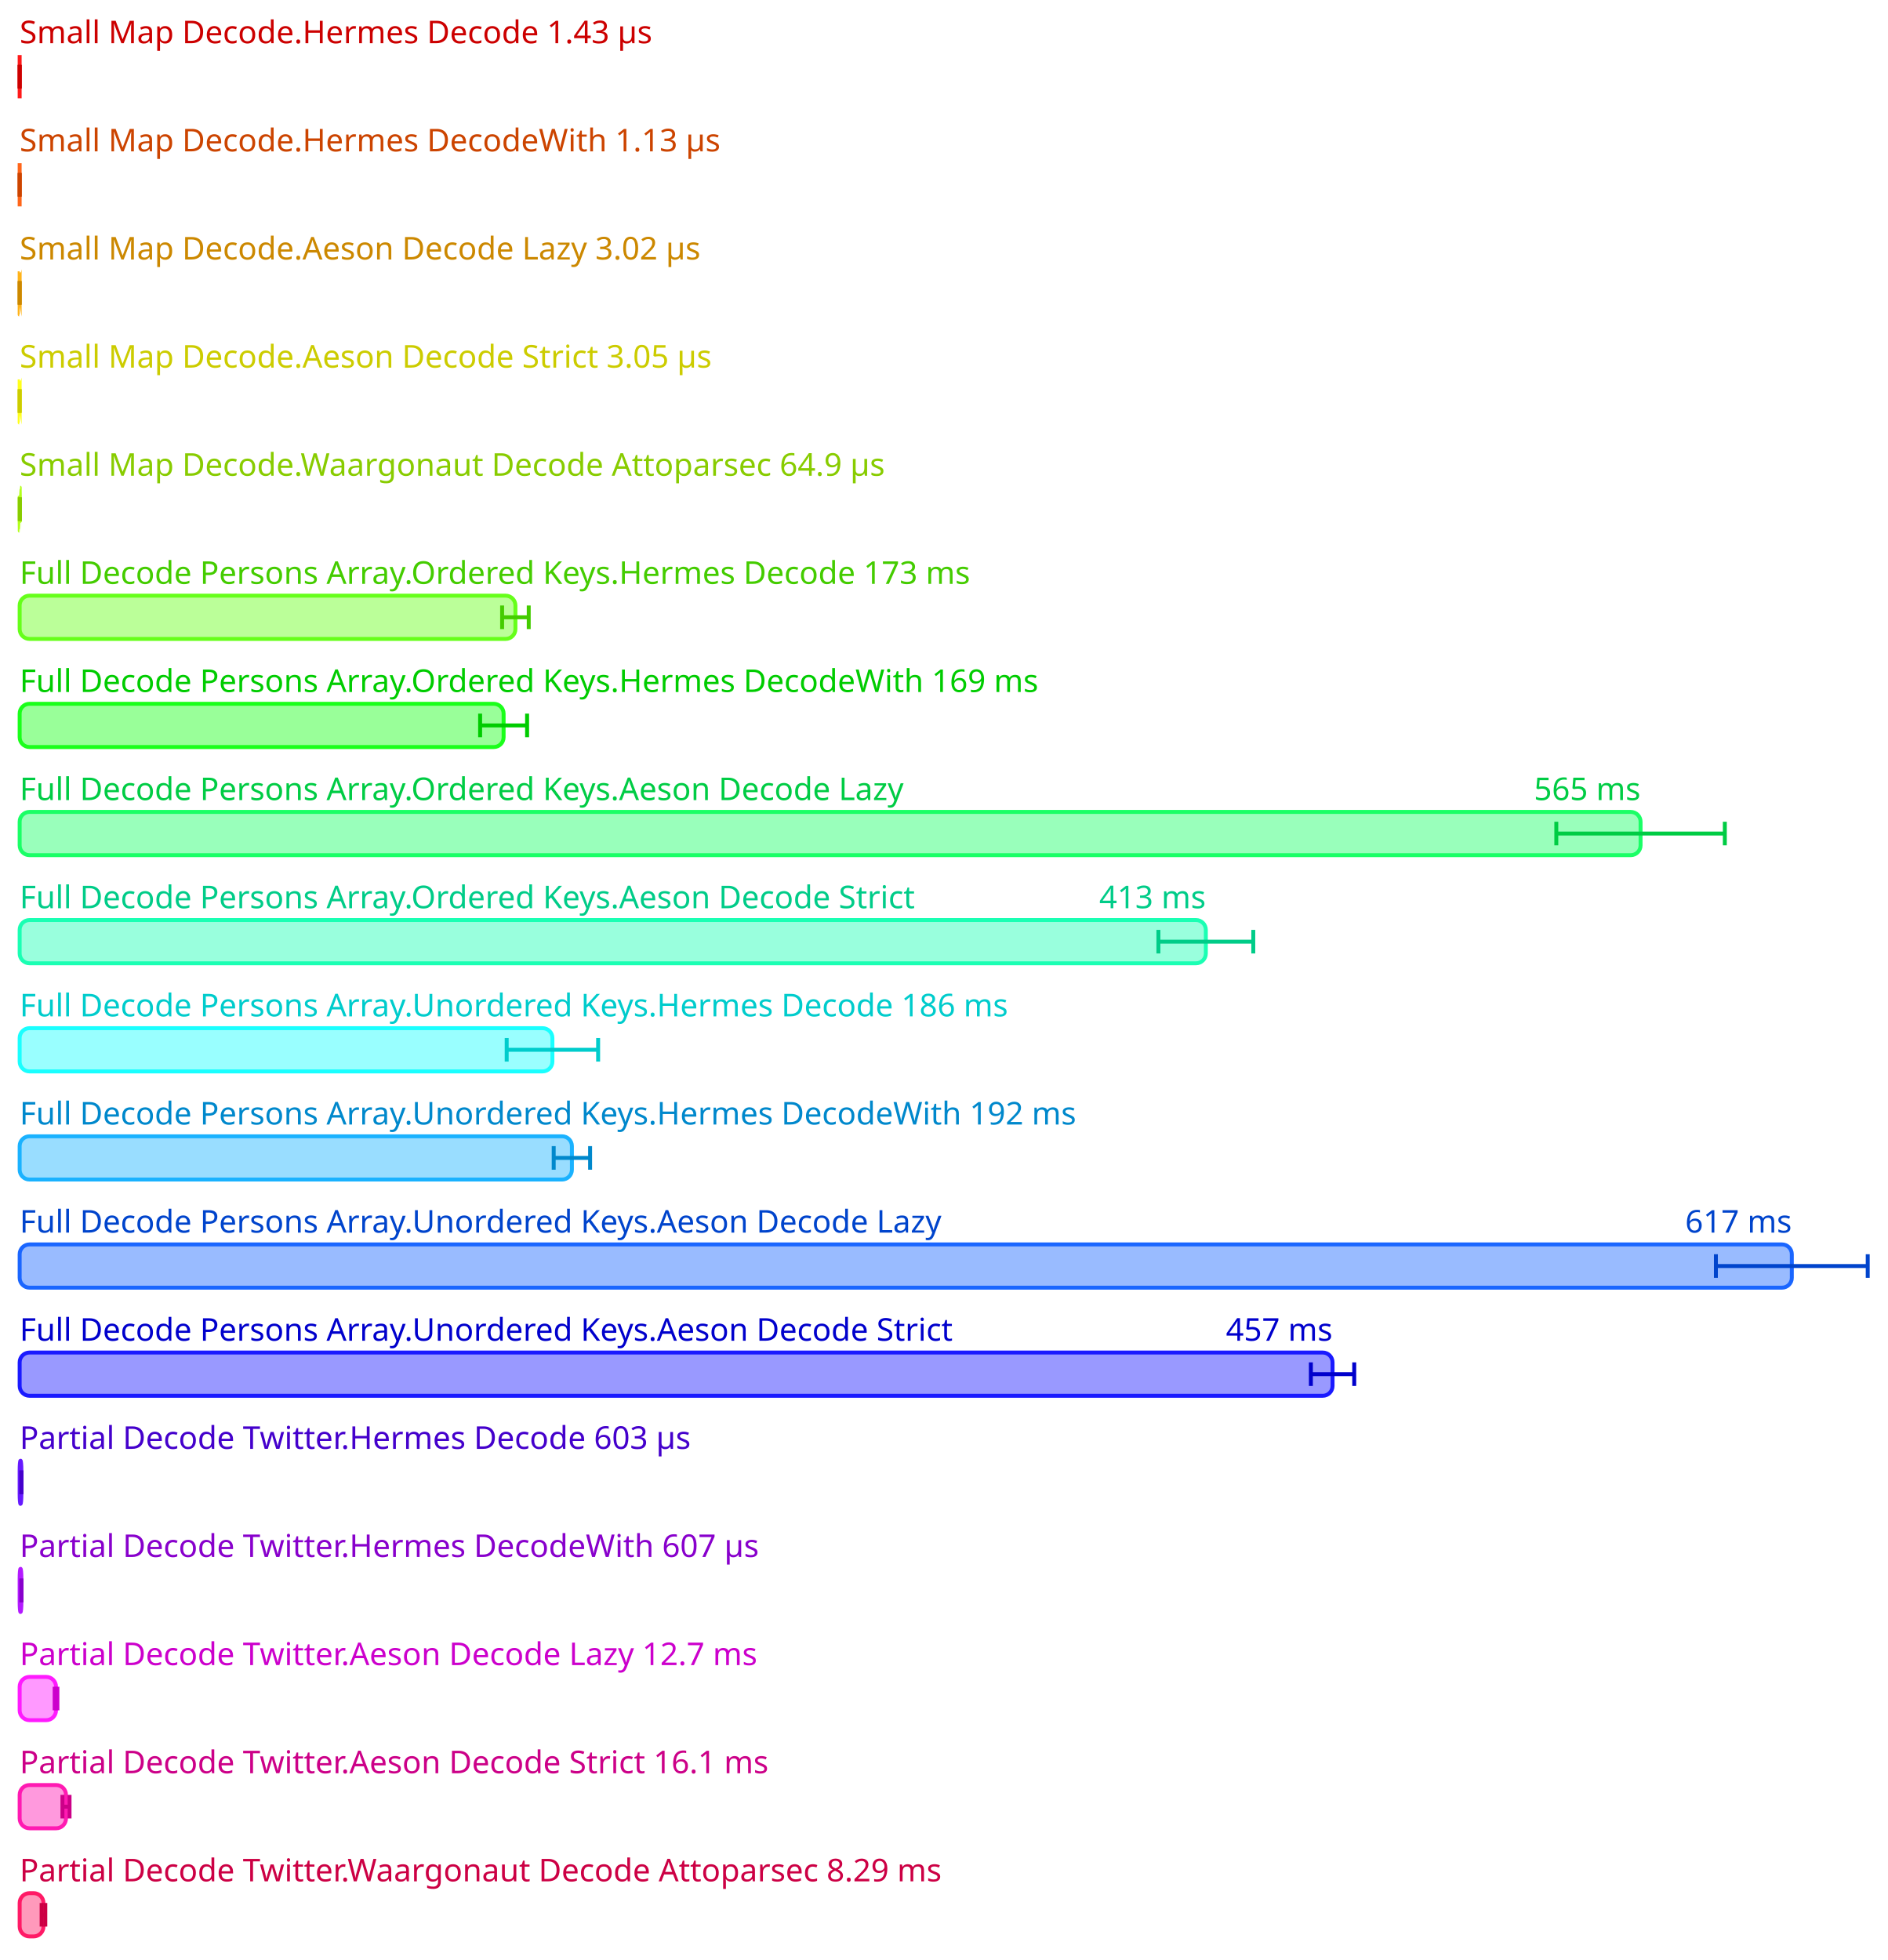
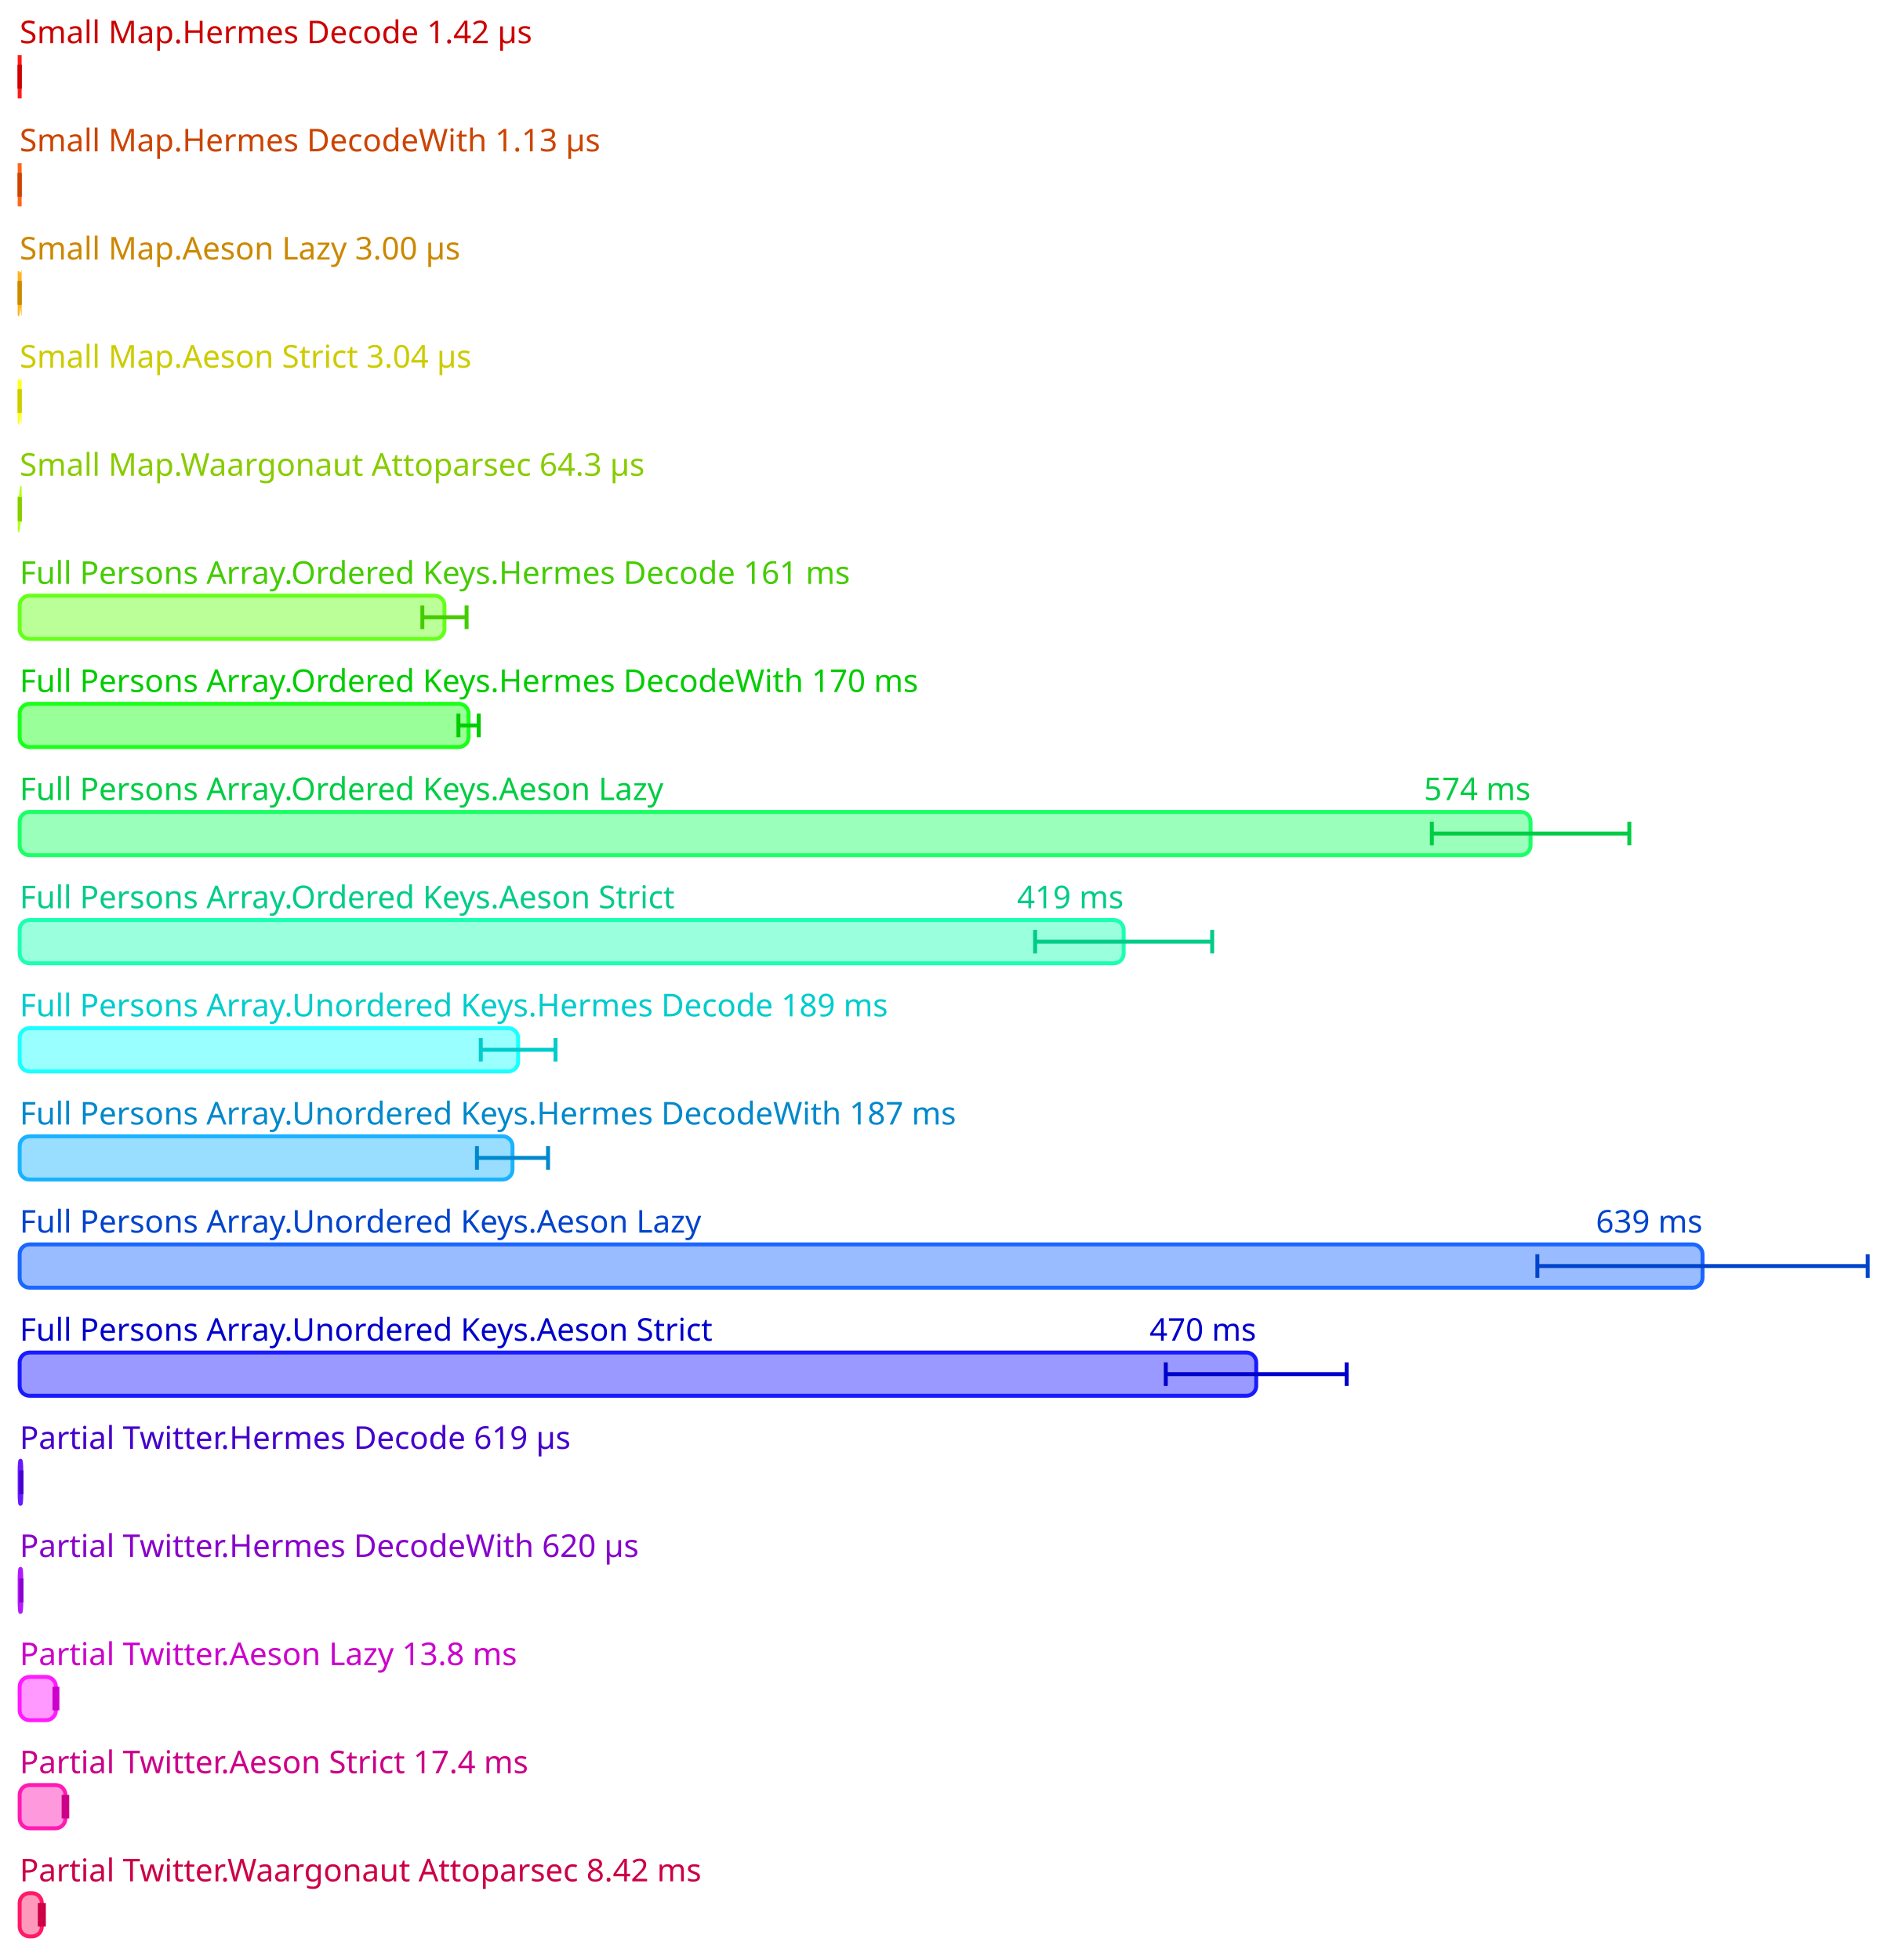
<svg xmlns="http://www.w3.org/2000/svg" height="997" width="960.0" font-size="16" font-family="sans-serif" stroke-width="2">
  <g transform="translate(10.0 0)">
-     <text fill="hsl(0, 100%, 40%)" y="22">Small Map Decode.Hermes Decode 1.43 μs</text>
+     <text fill="hsl(0, 100%, 40%)" y="22">Small Map.Hermes Decode 1.42 μs</text>
    <g>
      <rect y="28" rx="5" height="22" width="0.002" fill="hsl(0, 100%, 80%)" stroke="hsl(0, 100%, 55%)" />
      <g stroke="hsl(0, 100%, 40%)">
        <line x1="0.002" x2="0.002" y1="39" y2="39" />
        <line x1="0.002" x2="0.002" y1="33" y2="45" />
        <line x1="0.002" x2="0.002" y1="33" y2="45" />
      </g>
    </g>
-     <text fill="hsl(20, 100%, 40%)" y="77">Small Map Decode.Hermes DecodeWith 1.13 μs</text>
+     <text fill="hsl(20, 100%, 40%)" y="77">Small Map.Hermes DecodeWith 1.13 μs</text>
    <g>
      <rect y="83" rx="5" height="22" width="0.002" fill="hsl(20, 100%, 80%)" stroke="hsl(20, 100%, 55%)" />
      <g stroke="hsl(20, 100%, 40%)">
-         <line x1="0.002" x2="0.002" y1="94" y2="94" />
-         <line x1="0.002" x2="0.002" y1="88" y2="100" />
+         <line x1="0.001" x2="0.002" y1="94" y2="94" />
+         <line x1="0.001" x2="0.001" y1="88" y2="100" />
        <line x1="0.002" x2="0.002" y1="88" y2="100" />
      </g>
    </g>
-     <text fill="hsl(40, 100%, 40%)" y="132">Small Map Decode.Aeson Decode Lazy 3.02 μs</text>
+     <text fill="hsl(40, 100%, 40%)" y="132">Small Map.Aeson Lazy 3.00 μs</text>
    <g>
      <rect y="138" rx="5" height="22" width="0.004" fill="hsl(40, 100%, 80%)" stroke="hsl(40, 100%, 55%)" />
      <g stroke="hsl(40, 100%, 40%)">
-         <line x1="0.004" x2="0.005" y1="149" y2="149" />
+         <line x1="0.004" x2="0.004" y1="149" y2="149" />
        <line x1="0.004" x2="0.004" y1="143" y2="155" />
-         <line x1="0.005" x2="0.005" y1="143" y2="155" />
+         <line x1="0.004" x2="0.004" y1="143" y2="155" />
      </g>
    </g>
-     <text fill="hsl(60, 100%, 40%)" y="187">Small Map Decode.Aeson Decode Strict 3.05 μs</text>
+     <text fill="hsl(60, 100%, 40%)" y="187">Small Map.Aeson Strict 3.04 μs</text>
    <g>
      <rect y="193" rx="5" height="22" width="0.004" fill="hsl(60, 100%, 80%)" stroke="hsl(60, 100%, 55%)" />
      <g stroke="hsl(60, 100%, 40%)">
-         <line x1="0.004" x2="0.005" y1="204" y2="204" />
+         <line x1="0.004" x2="0.004" y1="204" y2="204" />
        <line x1="0.004" x2="0.004" y1="198" y2="210" />
-         <line x1="0.005" x2="0.005" y1="198" y2="210" />
+         <line x1="0.004" x2="0.004" y1="198" y2="210" />
      </g>
    </g>
-     <text fill="hsl(80, 100%, 40%)" y="242">Small Map Decode.Waargonaut Decode Attoparsec 64.9 μs</text>
+     <text fill="hsl(80, 100%, 40%)" y="242">Small Map.Waargonaut Attoparsec 64.3 μs</text>
    <g>
-       <rect y="248" rx="5" height="22" width="0.095" fill="hsl(80, 100%, 80%)" stroke="hsl(80, 100%, 55%)" />
+       <rect y="248" rx="5" height="22" width="0.086" fill="hsl(80, 100%, 80%)" stroke="hsl(80, 100%, 55%)" />
      <g stroke="hsl(80, 100%, 40%)">
-         <line x1="0.089" x2="0.101" y1="259" y2="259" />
-         <line x1="0.089" x2="0.089" y1="253" y2="265" />
-         <line x1="0.101" x2="0.101" y1="253" y2="265" />
+         <line x1="0.081" x2="0.091" y1="259" y2="259" />
+         <line x1="0.081" x2="0.081" y1="253" y2="265" />
+         <line x1="0.091" x2="0.091" y1="253" y2="265" />
      </g>
    </g>
-     <text fill="hsl(100, 100%, 40%)" y="297">Full Decode Persons Array.Ordered Keys.Hermes Decode 173  ms</text>
+     <text fill="hsl(100, 100%, 40%)" y="297">Full Persons Array.Ordered Keys.Hermes Decode 161  ms</text>
    <g>
-       <rect y="303" rx="5" height="22" width="252.163" fill="hsl(100, 100%, 80%)" stroke="hsl(100, 100%, 55%)" />
+       <rect y="303" rx="5" height="22" width="216.071" fill="hsl(100, 100%, 80%)" stroke="hsl(100, 100%, 55%)" />
      <g stroke="hsl(100, 100%, 40%)">
-         <line x1="245.395" x2="258.932" y1="314" y2="314" />
-         <line x1="245.395" x2="245.395" y1="308" y2="320" />
-         <line x1="258.932" x2="258.932" y1="308" y2="320" />
+         <line x1="204.824" x2="227.318" y1="314" y2="314" />
+         <line x1="204.824" x2="204.824" y1="308" y2="320" />
+         <line x1="227.318" x2="227.318" y1="308" y2="320" />
      </g>
    </g>
-     <text fill="hsl(120, 100%, 40%)" y="352">Full Decode Persons Array.Ordered Keys.Hermes DecodeWith 169  ms</text>
+     <text fill="hsl(120, 100%, 40%)" y="352">Full Persons Array.Ordered Keys.Hermes DecodeWith 170  ms</text>
    <g>
-       <rect y="358" rx="5" height="22" width="246.153" fill="hsl(120, 100%, 80%)" stroke="hsl(120, 100%, 55%)" />
+       <rect y="358" rx="5" height="22" width="228.337" fill="hsl(120, 100%, 80%)" stroke="hsl(120, 100%, 55%)" />
      <g stroke="hsl(120, 100%, 40%)">
-         <line x1="234.207" x2="258.099" y1="369" y2="369" />
-         <line x1="234.207" x2="234.207" y1="363" y2="375" />
-         <line x1="258.099" x2="258.099" y1="363" y2="375" />
+         <line x1="223.177" x2="233.496" y1="369" y2="369" />
+         <line x1="223.177" x2="223.177" y1="363" y2="375" />
+         <line x1="233.496" x2="233.496" y1="363" y2="375" />
      </g>
    </g>
    <g fill="hsl(140, 100%, 40%)">
-       <text y="407">Full Decode Persons Array.Ordered Keys.Aeson Decode Lazy</text>
-       <text y="407" x="824.458" text-anchor="end">565  ms</text>
+       <text y="407">Full Persons Array.Ordered Keys.Aeson Lazy</text>
+       <text y="407" x="768.514" text-anchor="end">574  ms</text>
    </g>
    <g>
-       <rect y="413" rx="5" height="22" width="824.458" fill="hsl(140, 100%, 80%)" stroke="hsl(140, 100%, 55%)" />
+       <rect y="413" rx="5" height="22" width="768.514" fill="hsl(140, 100%, 80%)" stroke="hsl(140, 100%, 55%)" />
      <g stroke="hsl(140, 100%, 40%)">
-         <line x1="781.599" x2="867.317" y1="424" y2="424" />
-         <line x1="781.599" x2="781.599" y1="418" y2="430" />
-         <line x1="867.317" x2="867.317" y1="418" y2="430" />
+         <line x1="718.288" x2="818.74" y1="424" y2="424" />
+         <line x1="718.288" x2="718.288" y1="418" y2="430" />
+         <line x1="818.74" x2="818.74" y1="418" y2="430" />
      </g>
    </g>
    <g fill="hsl(160, 100%, 40%)">
-       <text y="462">Full Decode Persons Array.Ordered Keys.Aeson Decode Strict</text>
-       <text y="462" x="603.338" text-anchor="end">413  ms</text>
+       <text y="462">Full Persons Array.Ordered Keys.Aeson Strict</text>
+       <text y="462" x="561.535" text-anchor="end">419  ms</text>
    </g>
    <g>
-       <rect y="468" rx="5" height="22" width="603.338" fill="hsl(160, 100%, 80%)" stroke="hsl(160, 100%, 55%)" />
+       <rect y="468" rx="5" height="22" width="561.535" fill="hsl(160, 100%, 80%)" stroke="hsl(160, 100%, 55%)" />
      <g stroke="hsl(160, 100%, 40%)">
-         <line x1="579.209" x2="627.467" y1="479" y2="479" />
-         <line x1="579.209" x2="579.209" y1="473" y2="485" />
-         <line x1="627.467" x2="627.467" y1="473" y2="485" />
+         <line x1="516.506" x2="606.564" y1="479" y2="479" />
+         <line x1="516.506" x2="516.506" y1="473" y2="485" />
+         <line x1="606.564" x2="606.564" y1="473" y2="485" />
      </g>
    </g>
-     <text fill="hsl(180, 100%, 40%)" y="517">Full Decode Persons Array.Unordered Keys.Hermes Decode 186  ms</text>
+     <text fill="hsl(180, 100%, 40%)" y="517">Full Persons Array.Unordered Keys.Hermes Decode 189  ms</text>
    <g>
-       <rect y="523" rx="5" height="22" width="270.975" fill="hsl(180, 100%, 80%)" stroke="hsl(180, 100%, 55%)" />
+       <rect y="523" rx="5" height="22" width="253.548" fill="hsl(180, 100%, 80%)" stroke="hsl(180, 100%, 55%)" />
      <g stroke="hsl(180, 100%, 40%)">
-         <line x1="247.719" x2="294.231" y1="534" y2="534" />
-         <line x1="247.719" x2="247.719" y1="528" y2="540" />
-         <line x1="294.231" x2="294.231" y1="528" y2="540" />
+         <line x1="234.54" x2="272.556" y1="534" y2="534" />
+         <line x1="234.54" x2="234.54" y1="528" y2="540" />
+         <line x1="272.556" x2="272.556" y1="528" y2="540" />
      </g>
    </g>
-     <text fill="hsl(200, 100%, 40%)" y="572">Full Decode Persons Array.Unordered Keys.Hermes DecodeWith 192  ms</text>
+     <text fill="hsl(200, 100%, 40%)" y="572">Full Persons Array.Unordered Keys.Hermes DecodeWith 187  ms</text>
    <g>
-       <rect y="578" rx="5" height="22" width="280.889" fill="hsl(200, 100%, 80%)" stroke="hsl(200, 100%, 55%)" />
+       <rect y="578" rx="5" height="22" width="250.676" fill="hsl(200, 100%, 80%)" stroke="hsl(200, 100%, 55%)" />
      <g stroke="hsl(200, 100%, 40%)">
-         <line x1="271.628" x2="290.149" y1="589" y2="589" />
-         <line x1="271.628" x2="271.628" y1="583" y2="595" />
-         <line x1="290.149" x2="290.149" y1="583" y2="595" />
+         <line x1="232.6" x2="268.752" y1="589" y2="589" />
+         <line x1="232.6" x2="232.6" y1="583" y2="595" />
+         <line x1="268.752" x2="268.752" y1="583" y2="595" />
      </g>
    </g>
    <g fill="hsl(220, 100%, 40%)">
-       <text y="627">Full Decode Persons Array.Unordered Keys.Aeson Decode Lazy</text>
-       <text y="627" x="901.385" text-anchor="end">617  ms</text>
+       <text y="627">Full Persons Array.Unordered Keys.Aeson Lazy</text>
+       <text y="627" x="855.984" text-anchor="end">639  ms</text>
    </g>
    <g>
-       <rect y="633" rx="5" height="22" width="901.385" fill="hsl(220, 100%, 80%)" stroke="hsl(220, 100%, 55%)" />
+       <rect y="633" rx="5" height="22" width="855.984" fill="hsl(220, 100%, 80%)" stroke="hsl(220, 100%, 55%)" />
      <g stroke="hsl(220, 100%, 40%)">
-         <line x1="862.771" x2="940.0" y1="644" y2="644" />
-         <line x1="862.771" x2="862.771" y1="638" y2="650" />
+         <line x1="771.968" x2="940.0" y1="644" y2="644" />
+         <line x1="771.968" x2="771.968" y1="638" y2="650" />
        <line x1="940.0" x2="940.0" y1="638" y2="650" />
      </g>
    </g>
    <g fill="hsl(240, 100%, 40%)">
-       <text y="682">Full Decode Persons Array.Unordered Keys.Aeson Decode Strict</text>
-       <text y="682" x="667.789" text-anchor="end">457  ms</text>
+       <text y="682">Full Persons Array.Unordered Keys.Aeson Strict</text>
+       <text y="682" x="628.965" text-anchor="end">470  ms</text>
    </g>
    <g>
-       <rect y="688" rx="5" height="22" width="667.789" fill="hsl(240, 100%, 80%)" stroke="hsl(240, 100%, 55%)" />
+       <rect y="688" rx="5" height="22" width="628.965" fill="hsl(240, 100%, 80%)" stroke="hsl(240, 100%, 55%)" />
      <g stroke="hsl(240, 100%, 40%)">
-         <line x1="656.764" x2="678.813" y1="699" y2="699" />
-         <line x1="656.764" x2="656.764" y1="693" y2="705" />
-         <line x1="678.813" x2="678.813" y1="693" y2="705" />
+         <line x1="582.962" x2="674.968" y1="699" y2="699" />
+         <line x1="582.962" x2="582.962" y1="693" y2="705" />
+         <line x1="674.968" x2="674.968" y1="693" y2="705" />
      </g>
    </g>
-     <text fill="hsl(260, 100%, 40%)" y="737">Partial Decode Twitter.Hermes Decode 603  μs</text>
+     <text fill="hsl(260, 100%, 40%)" y="737">Partial Twitter.Hermes Decode 619  μs</text>
    <g>
-       <rect y="743" rx="5" height="22" width="0.881" fill="hsl(260, 100%, 80%)" stroke="hsl(260, 100%, 55%)" />
+       <rect y="743" rx="5" height="22" width="0.83" fill="hsl(260, 100%, 80%)" stroke="hsl(260, 100%, 55%)" />
      <g stroke="hsl(260, 100%, 40%)">
-         <line x1="0.854" x2="0.907" y1="754" y2="754" />
-         <line x1="0.854" x2="0.854" y1="748" y2="760" />
+         <line x1="0.752" x2="0.907" y1="754" y2="754" />
+         <line x1="0.752" x2="0.752" y1="748" y2="760" />
        <line x1="0.907" x2="0.907" y1="748" y2="760" />
      </g>
    </g>
-     <text fill="hsl(280, 100%, 40%)" y="792">Partial Decode Twitter.Hermes DecodeWith 607  μs</text>
+     <text fill="hsl(280, 100%, 40%)" y="792">Partial Twitter.Hermes DecodeWith 620  μs</text>
    <g>
-       <rect y="798" rx="5" height="22" width="0.886" fill="hsl(280, 100%, 80%)" stroke="hsl(280, 100%, 55%)" />
+       <rect y="798" rx="5" height="22" width="0.83" fill="hsl(280, 100%, 80%)" stroke="hsl(280, 100%, 55%)" />
      <g stroke="hsl(280, 100%, 40%)">
-         <line x1="0.837" x2="0.934" y1="809" y2="809" />
-         <line x1="0.837" x2="0.837" y1="803" y2="815" />
-         <line x1="0.934" x2="0.934" y1="803" y2="815" />
+         <line x1="0.752" x2="0.908" y1="809" y2="809" />
+         <line x1="0.752" x2="0.752" y1="803" y2="815" />
+         <line x1="0.908" x2="0.908" y1="803" y2="815" />
      </g>
    </g>
-     <text fill="hsl(300, 100%, 40%)" y="847">Partial Decode Twitter.Aeson Decode Lazy 12.7 ms</text>
+     <text fill="hsl(300, 100%, 40%)" y="847">Partial Twitter.Aeson Lazy 13.8 ms</text>
    <g>
-       <rect y="853" rx="5" height="22" width="18.495" fill="hsl(300, 100%, 80%)" stroke="hsl(300, 100%, 55%)" />
+       <rect y="853" rx="5" height="22" width="18.441" fill="hsl(300, 100%, 80%)" stroke="hsl(300, 100%, 55%)" />
      <g stroke="hsl(300, 100%, 40%)">
-         <line x1="17.797" x2="19.193" y1="864" y2="864" />
-         <line x1="17.797" x2="17.797" y1="858" y2="870" />
-         <line x1="19.193" x2="19.193" y1="858" y2="870" />
+         <line x1="17.674" x2="19.207" y1="864" y2="864" />
+         <line x1="17.674" x2="17.674" y1="858" y2="870" />
+         <line x1="19.207" x2="19.207" y1="858" y2="870" />
      </g>
    </g>
-     <text fill="hsl(320, 100%, 40%)" y="902">Partial Decode Twitter.Aeson Decode Strict 16.1 ms</text>
+     <text fill="hsl(320, 100%, 40%)" y="902">Partial Twitter.Aeson Strict 17.4 ms</text>
    <g>
-       <rect y="908" rx="5" height="22" width="23.563" fill="hsl(320, 100%, 80%)" stroke="hsl(320, 100%, 55%)" />
+       <rect y="908" rx="5" height="22" width="23.286" fill="hsl(320, 100%, 80%)" stroke="hsl(320, 100%, 55%)" />
      <g stroke="hsl(320, 100%, 40%)">
-         <line x1="21.759" x2="25.368" y1="919" y2="919" />
-         <line x1="21.759" x2="21.759" y1="913" y2="925" />
-         <line x1="25.368" x2="25.368" y1="913" y2="925" />
+         <line x1="22.356" x2="24.217" y1="919" y2="919" />
+         <line x1="22.356" x2="22.356" y1="913" y2="925" />
+         <line x1="24.217" x2="24.217" y1="913" y2="925" />
      </g>
    </g>
-     <text fill="hsl(340, 100%, 40%)" y="957">Partial Decode Twitter.Waargonaut Decode Attoparsec 8.29 ms</text>
+     <text fill="hsl(340, 100%, 40%)" y="957">Partial Twitter.Waargonaut Attoparsec 8.42 ms</text>
    <g>
-       <rect y="963" rx="5" height="22" width="12.105" fill="hsl(340, 100%, 80%)" stroke="hsl(340, 100%, 55%)" />
+       <rect y="963" rx="5" height="22" width="11.274" fill="hsl(340, 100%, 80%)" stroke="hsl(340, 100%, 55%)" />
      <g stroke="hsl(340, 100%, 40%)">
-         <line x1="11.166" x2="13.043" y1="974" y2="974" />
-         <line x1="11.166" x2="11.166" y1="968" y2="980" />
-         <line x1="13.043" x2="13.043" y1="968" y2="980" />
+         <line x1="10.233" x2="12.316" y1="974" y2="974" />
+         <line x1="10.233" x2="10.233" y1="968" y2="980" />
+         <line x1="12.316" x2="12.316" y1="968" y2="980" />
      </g>
    </g>
  </g>
</svg>
